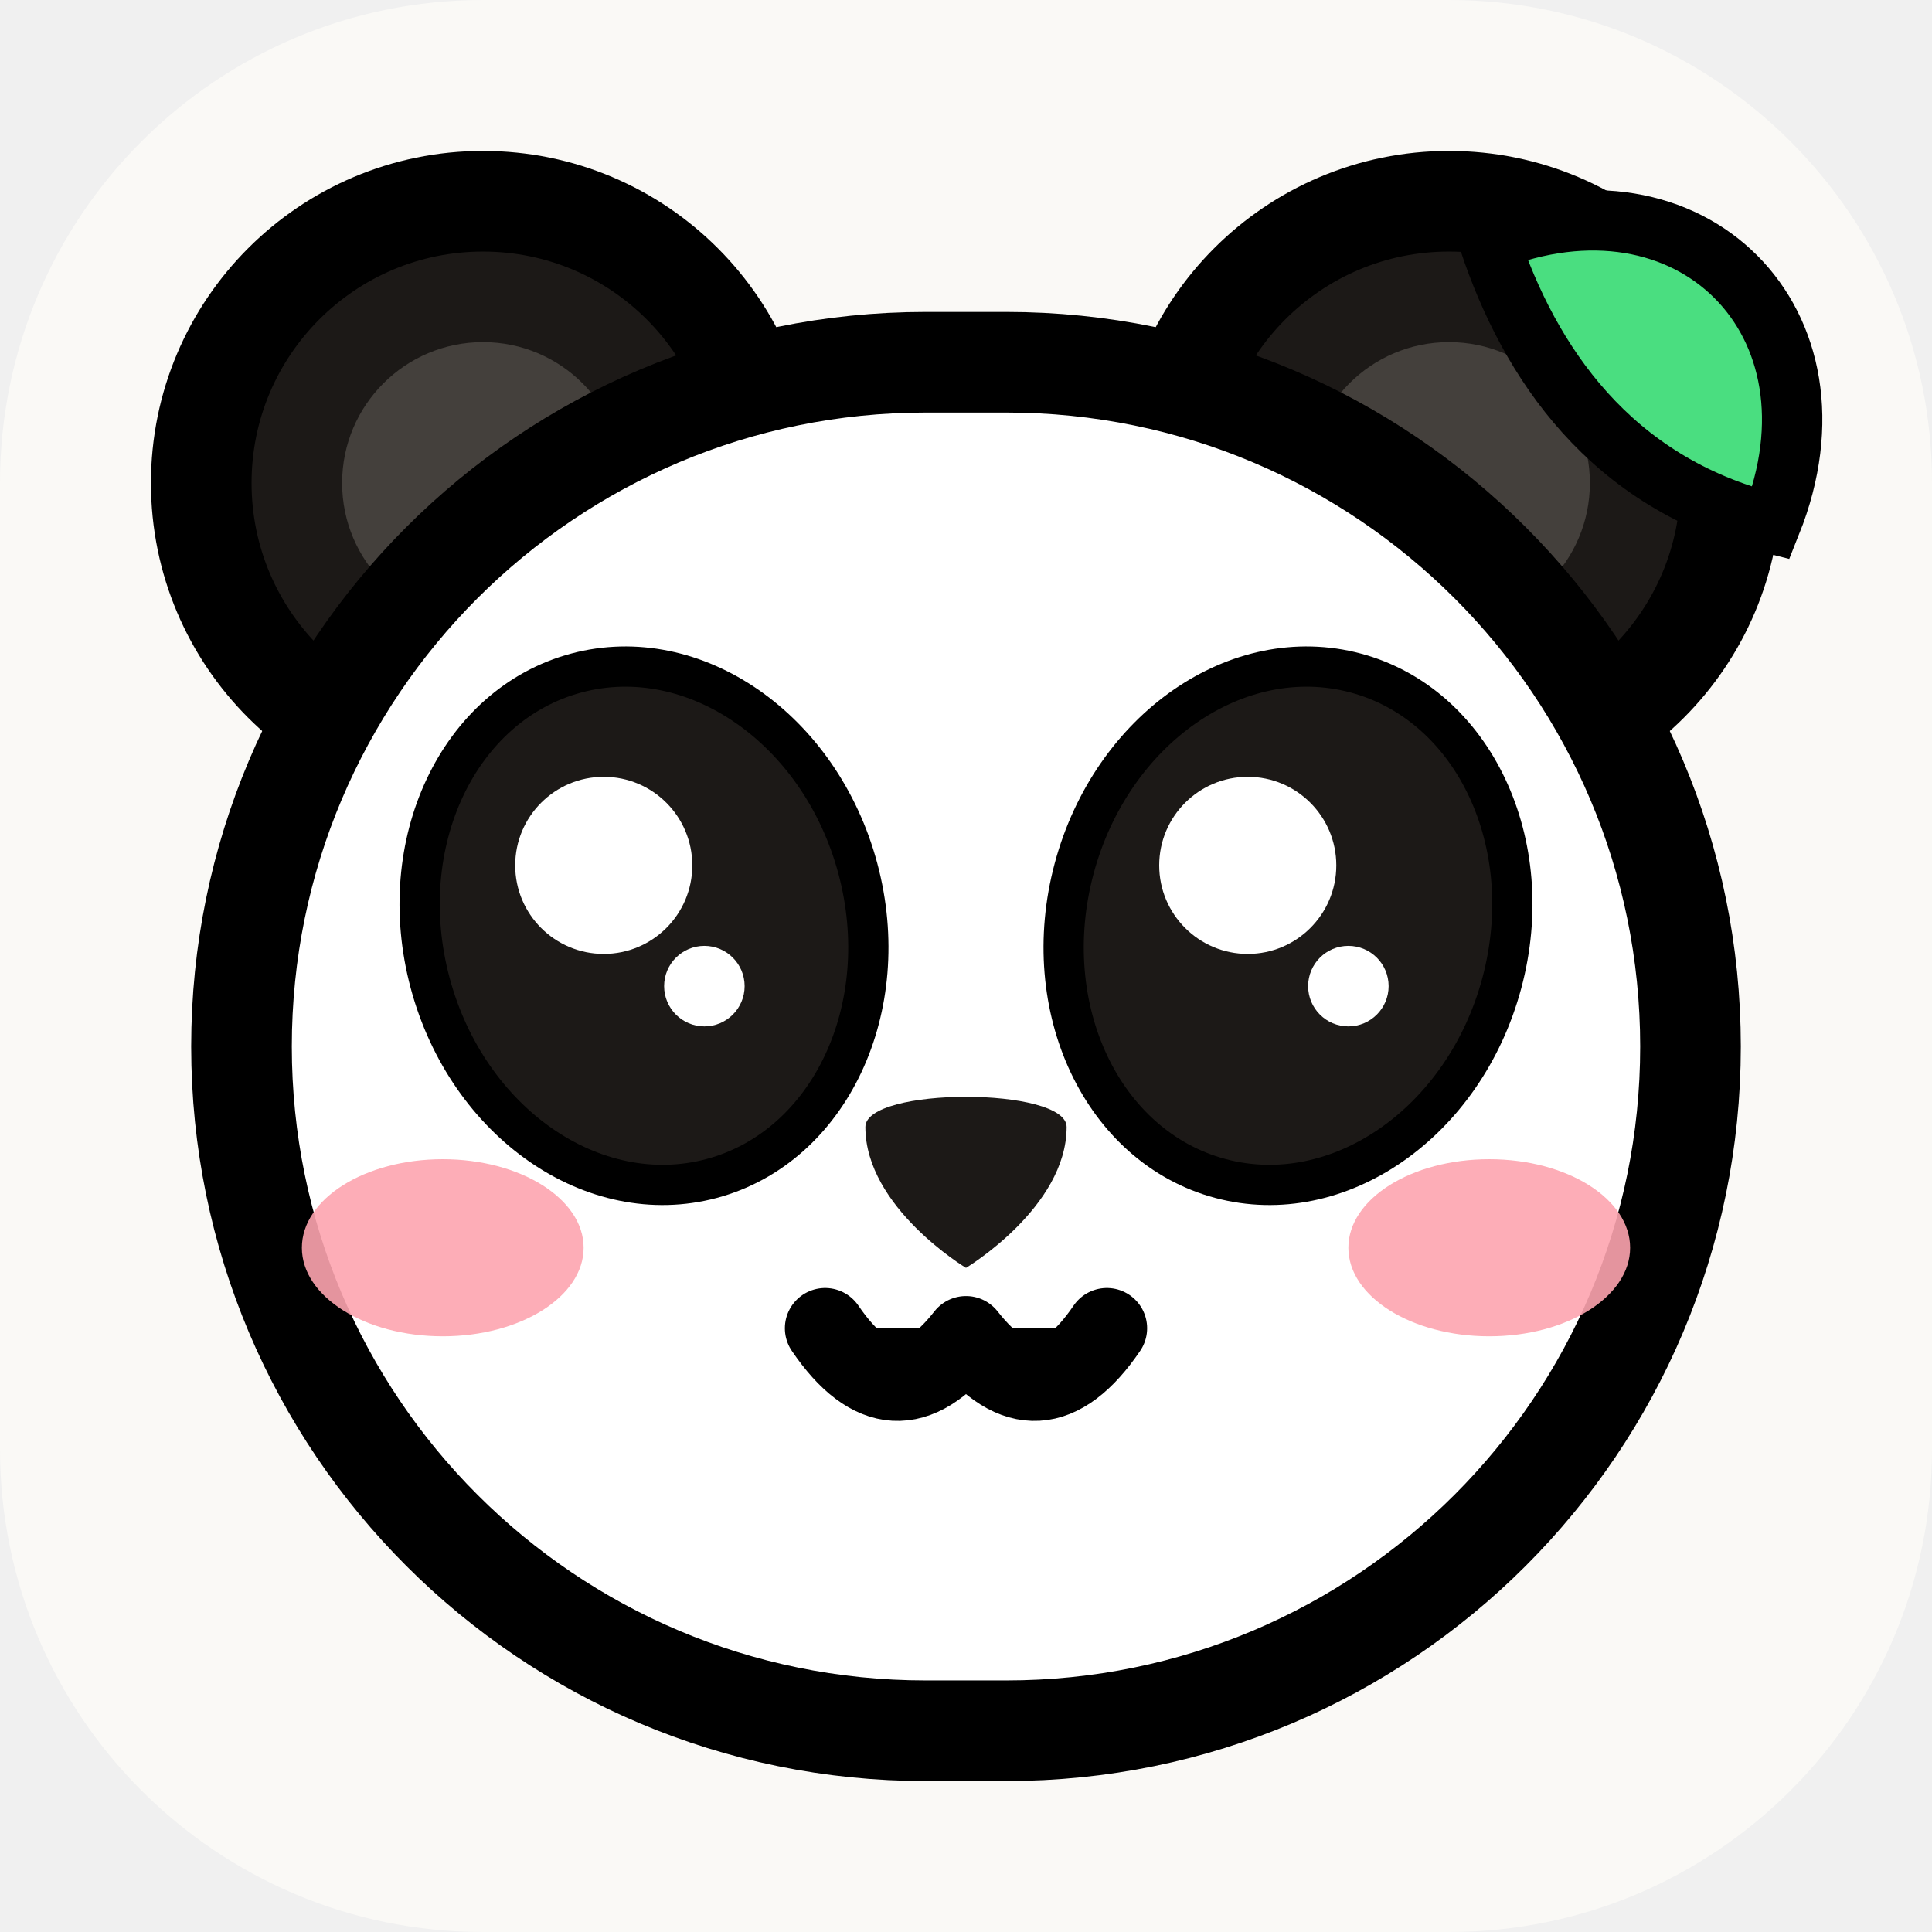
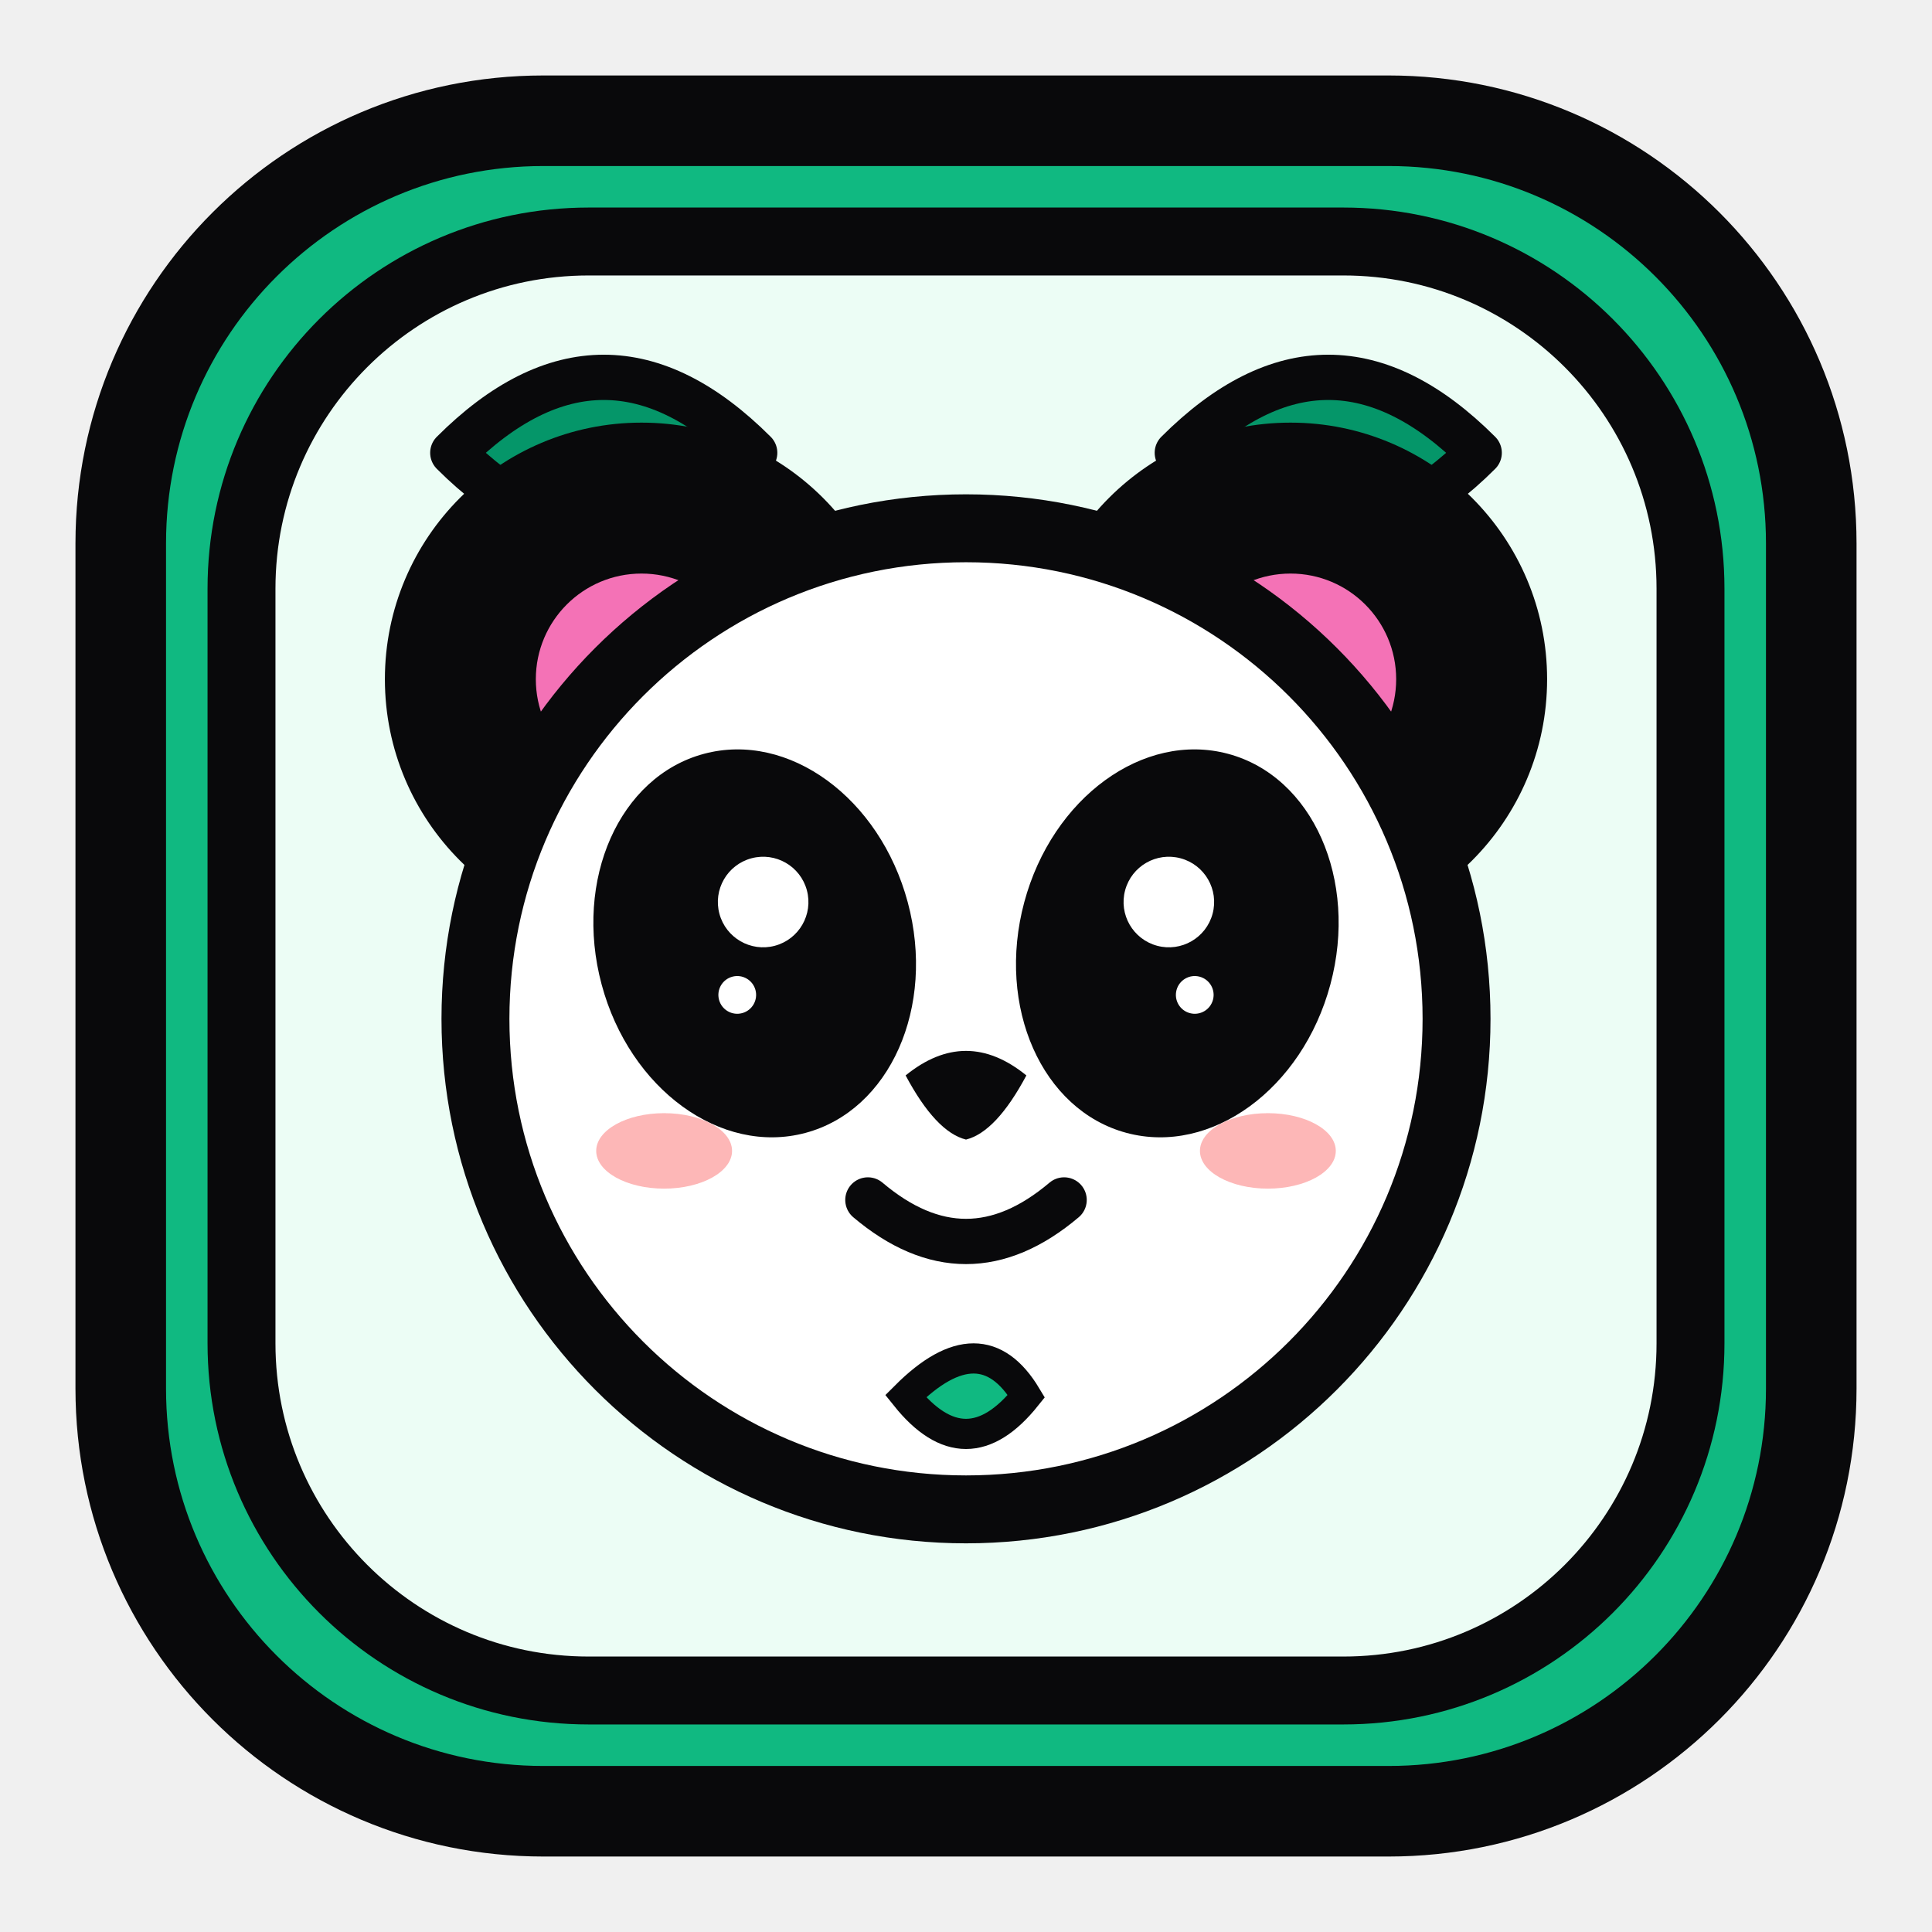
- <svg xmlns="http://www.w3.org/2000/svg" viewBox="0 0 48 48" width="512" height="512">
-   <rect width="48" height="48" rx="12" fill="#FAF9F6" />
-   <circle cx="12" cy="12" r="7" fill="#1C1917" stroke="#000000" stroke-width="2.5" />
-   <circle cx="12" cy="12" r="3.5" fill="#44403C" />
-   <circle cx="36" cy="12" r="7" fill="#1C1917" stroke="#000000" stroke-width="2.5" />
-   <circle cx="36" cy="12" r="3.5" fill="#44403C" />
-   <path d="M37 6 C42 4, 46 8, 44 13 C40 12, 38 9, 37 6 Z" fill="#4ADE80" stroke="#000000" stroke-width="1.5" />
-   <rect x="6" y="9" width="36" height="34" rx="17" fill="#FFFFFF" stroke="#000000" stroke-width="2.5" />
-   <ellipse cx="16" cy="23" rx="5.5" ry="6.5" transform="rotate(-15 16 23)" fill="#1C1917" stroke="#000000" stroke-width="1" />
-   <circle cx="15" cy="21.5" r="2.2" fill="#FFFFFF" />
-   <circle cx="17.5" cy="24.5" r="1" fill="#FFFFFF" />
-   <ellipse cx="32" cy="23" rx="5.5" ry="6.5" transform="rotate(15 32 23)" fill="#1C1917" stroke="#000000" stroke-width="1" />
-   <circle cx="31" cy="21.5" r="2.2" fill="#FFFFFF" />
-   <circle cx="33.5" cy="24.5" r="1" fill="#FFFFFF" />
-   <ellipse cx="11" cy="31" rx="3.5" ry="2.2" fill="#FDA4AF" opacity="0.9" />
-   <ellipse cx="37" cy="31" rx="3.5" ry="2.2" fill="#FDA4AF" opacity="0.9" />
-   <path d="M21.5 28 C21.5 27, 26.5 27, 26.5 28 C26.5 30, 24 31.5, 24 31.5 C24 31.5, 21.5 30, 21.5 28 Z" fill="#1C1917" />
-   <path d="M20.5 33 Q22.2 35.5 24 33.2 Q25.8 35.5 27.5 33" stroke="#000000" stroke-width="2" stroke-linecap="round" stroke-linejoin="round" />
+ <svg xmlns="http://www.w3.org/2000/svg" viewBox="0 0 512 512" width="512" height="512">
+   <rect x="32" y="32" width="448" height="448" rx="112" fill="#10B981" stroke="#09090B" stroke-width="24" stroke-linejoin="round" />
+   <rect x="64" y="64" width="384" height="384" rx="92" fill="#ECFDF5" stroke="#09090B" stroke-width="18" stroke-linejoin="round" />
+   <path d="M 120 120 Q 160 80 200 120 Q 160 160 120 120 Z" fill="#059669" stroke="#09090B" stroke-width="12" stroke-linejoin="round" />
+   <path d="M 392 120 Q 352 80 312 120 Q 352 160 392 120 Z" fill="#059669" stroke="#09090B" stroke-width="12" stroke-linejoin="round" />
+   <circle cx="170" cy="180" r="64" fill="#09090B" stroke="#09090B" stroke-width="8" />
+   <circle cx="342" cy="180" r="64" fill="#09090B" stroke="#09090B" stroke-width="8" />
+   <circle cx="170" cy="180" r="28" fill="#F472B6" />
+   <circle cx="342" cy="180" r="28" fill="#F472B6" />
+   <circle cx="256" cy="270" r="130" fill="#FFFFFF" stroke="#09090B" stroke-width="18" />
+   <g transform="rotate(-15 200 250)">
+     <ellipse cx="200" cy="250" rx="42" ry="52" fill="#09090B" />
+     <circle cx="205" cy="240" r="12" fill="#FFFFFF" />
+     <circle cx="192" cy="262" r="5" fill="#FFFFFF" />
+   </g>
+   <g transform="rotate(15 312 250)">
+     <ellipse cx="312" cy="250" rx="42" ry="52" fill="#09090B" />
+     <circle cx="307" cy="240" r="12" fill="#FFFFFF" />
+     <circle cx="320" cy="262" r="5" fill="#FFFFFF" />
+   </g>
+   <path d="M 240 285 Q 256 272 272 285 Q 264 300 256 302 Q 248 300 240 285 Z" fill="#09090B" />
+   <path d="M 230 318 Q 256 340 282 318" fill="none" stroke="#09090B" stroke-width="12" stroke-linecap="round" />
+   <ellipse cx="176" cy="305" rx="18" ry="10" fill="#FCA5A5" opacity="0.8" />
+   <ellipse cx="336" cy="305" rx="18" ry="10" fill="#FCA5A5" opacity="0.8" />
+   <path d="M 240 370 Q 256 390 272 370 Q 260 350 240 370 Z" fill="#10B981" stroke="#09090B" stroke-width="8" />
</svg>
